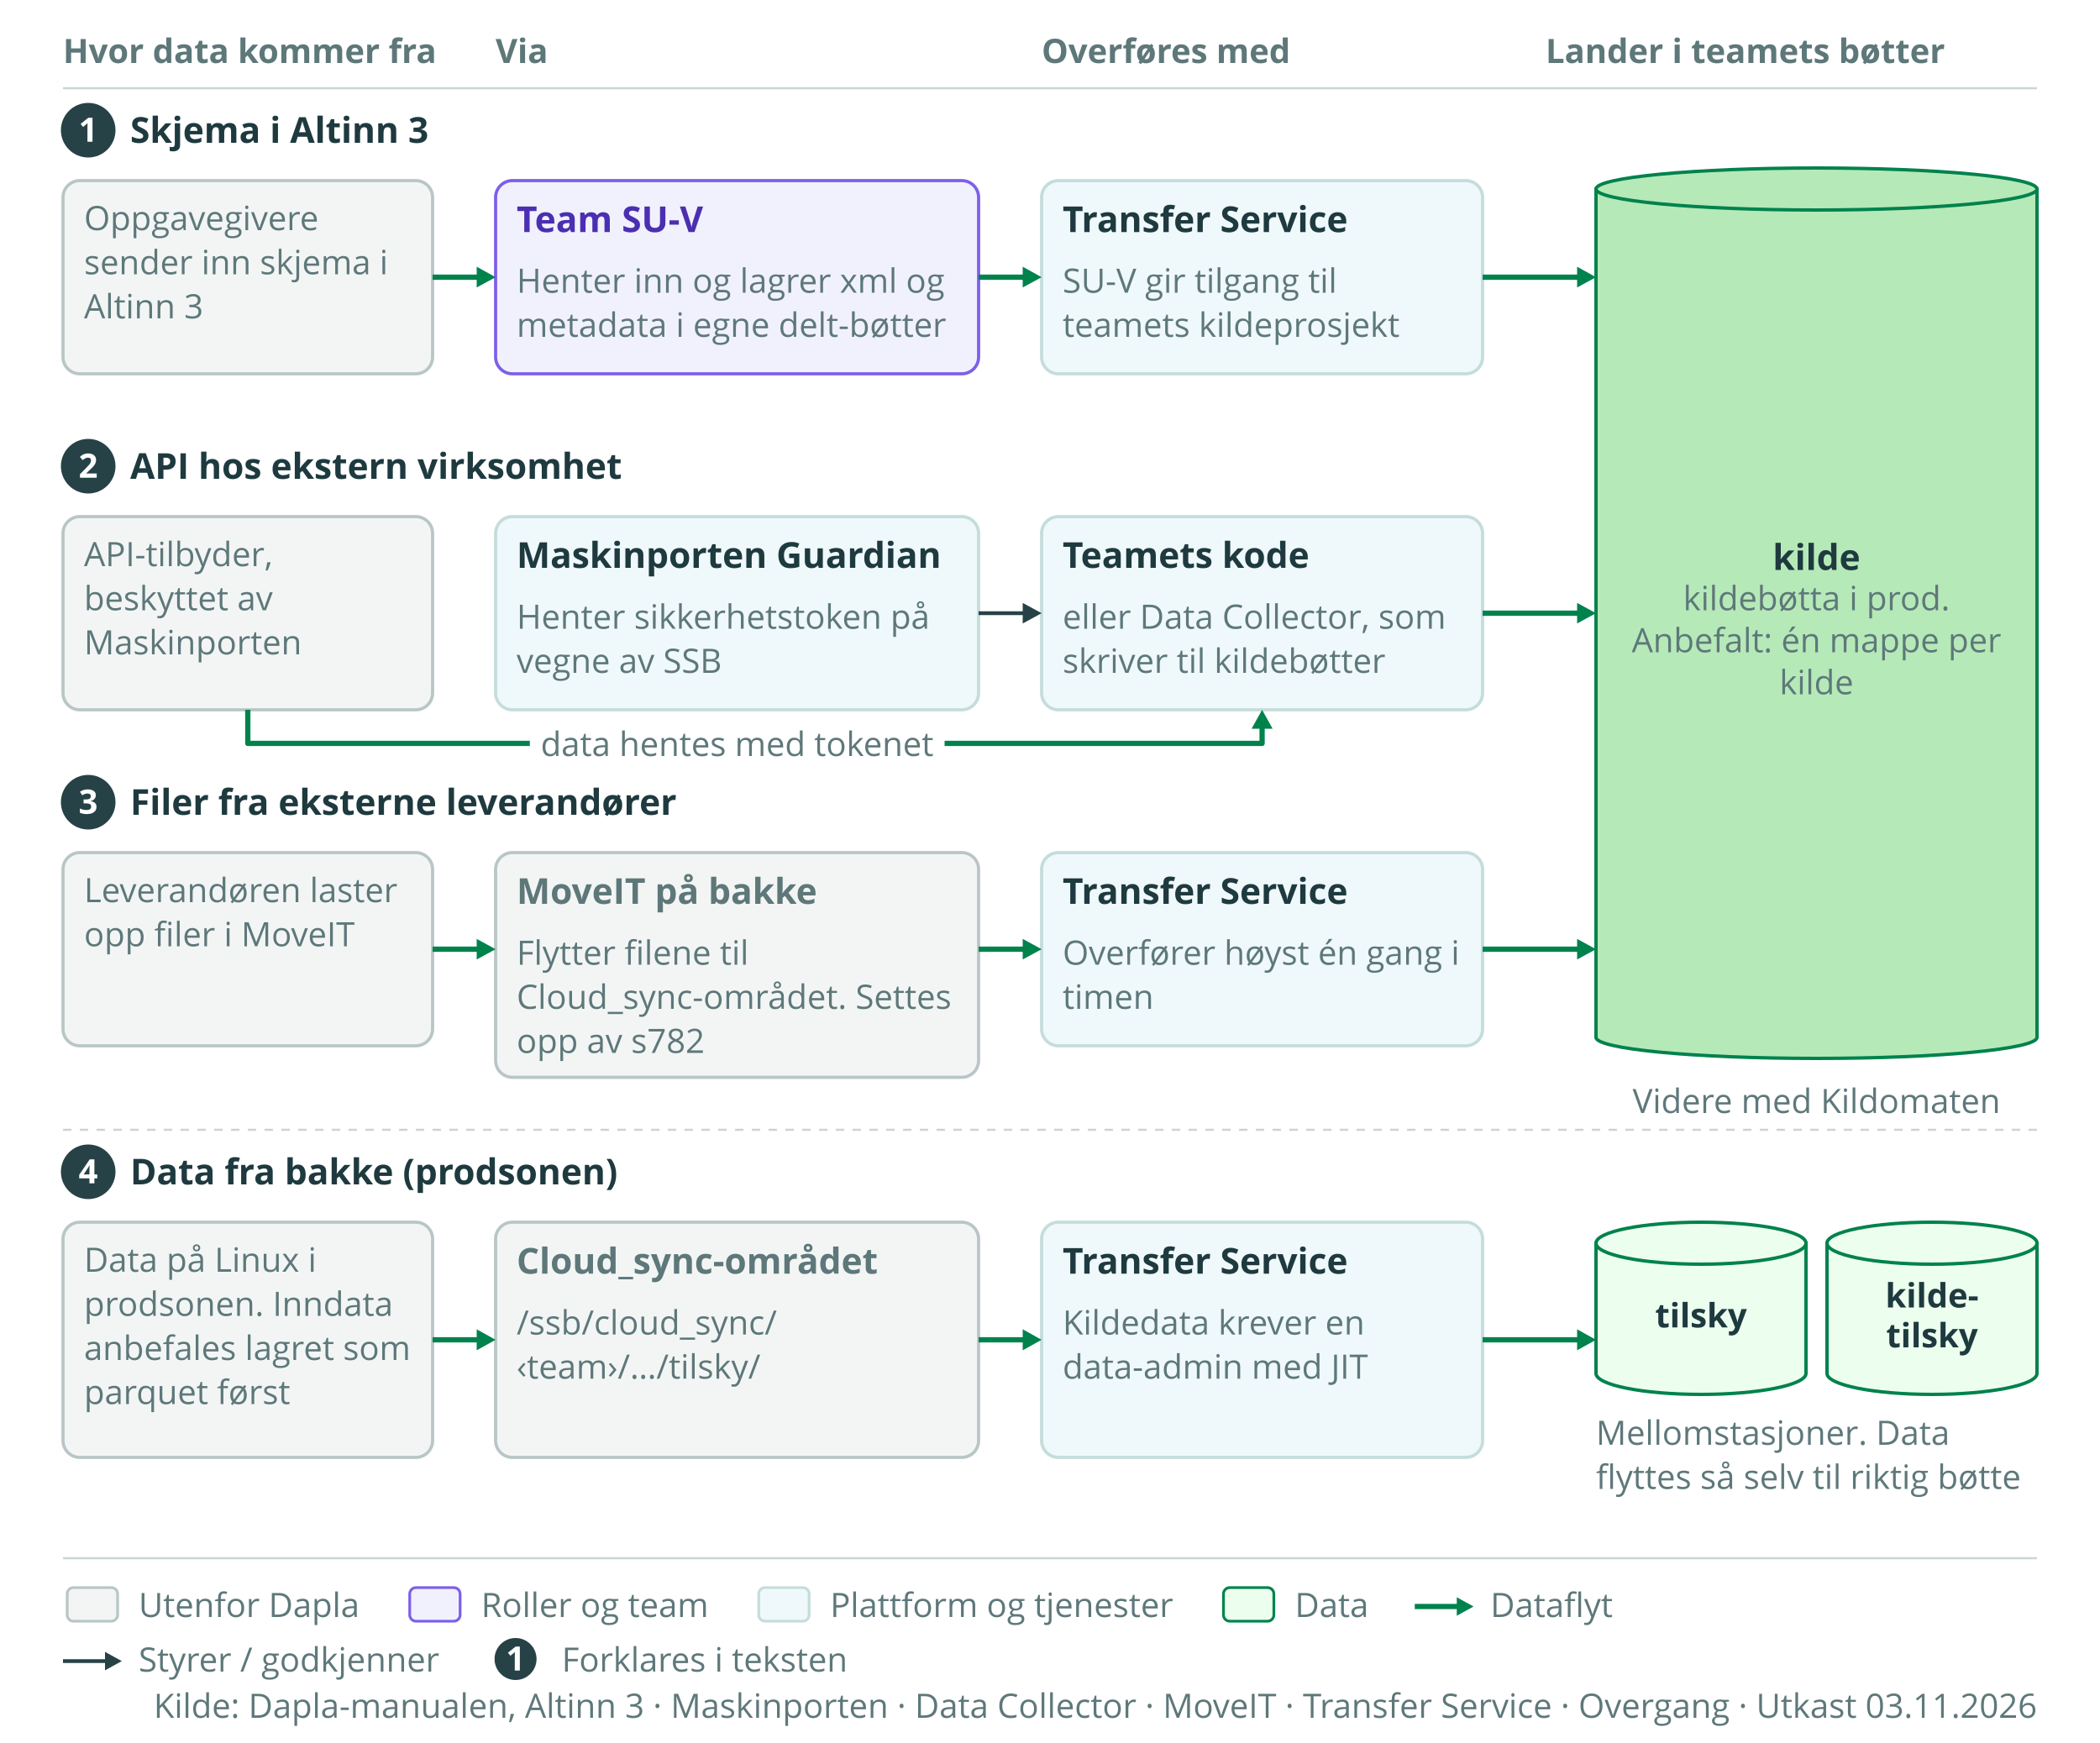
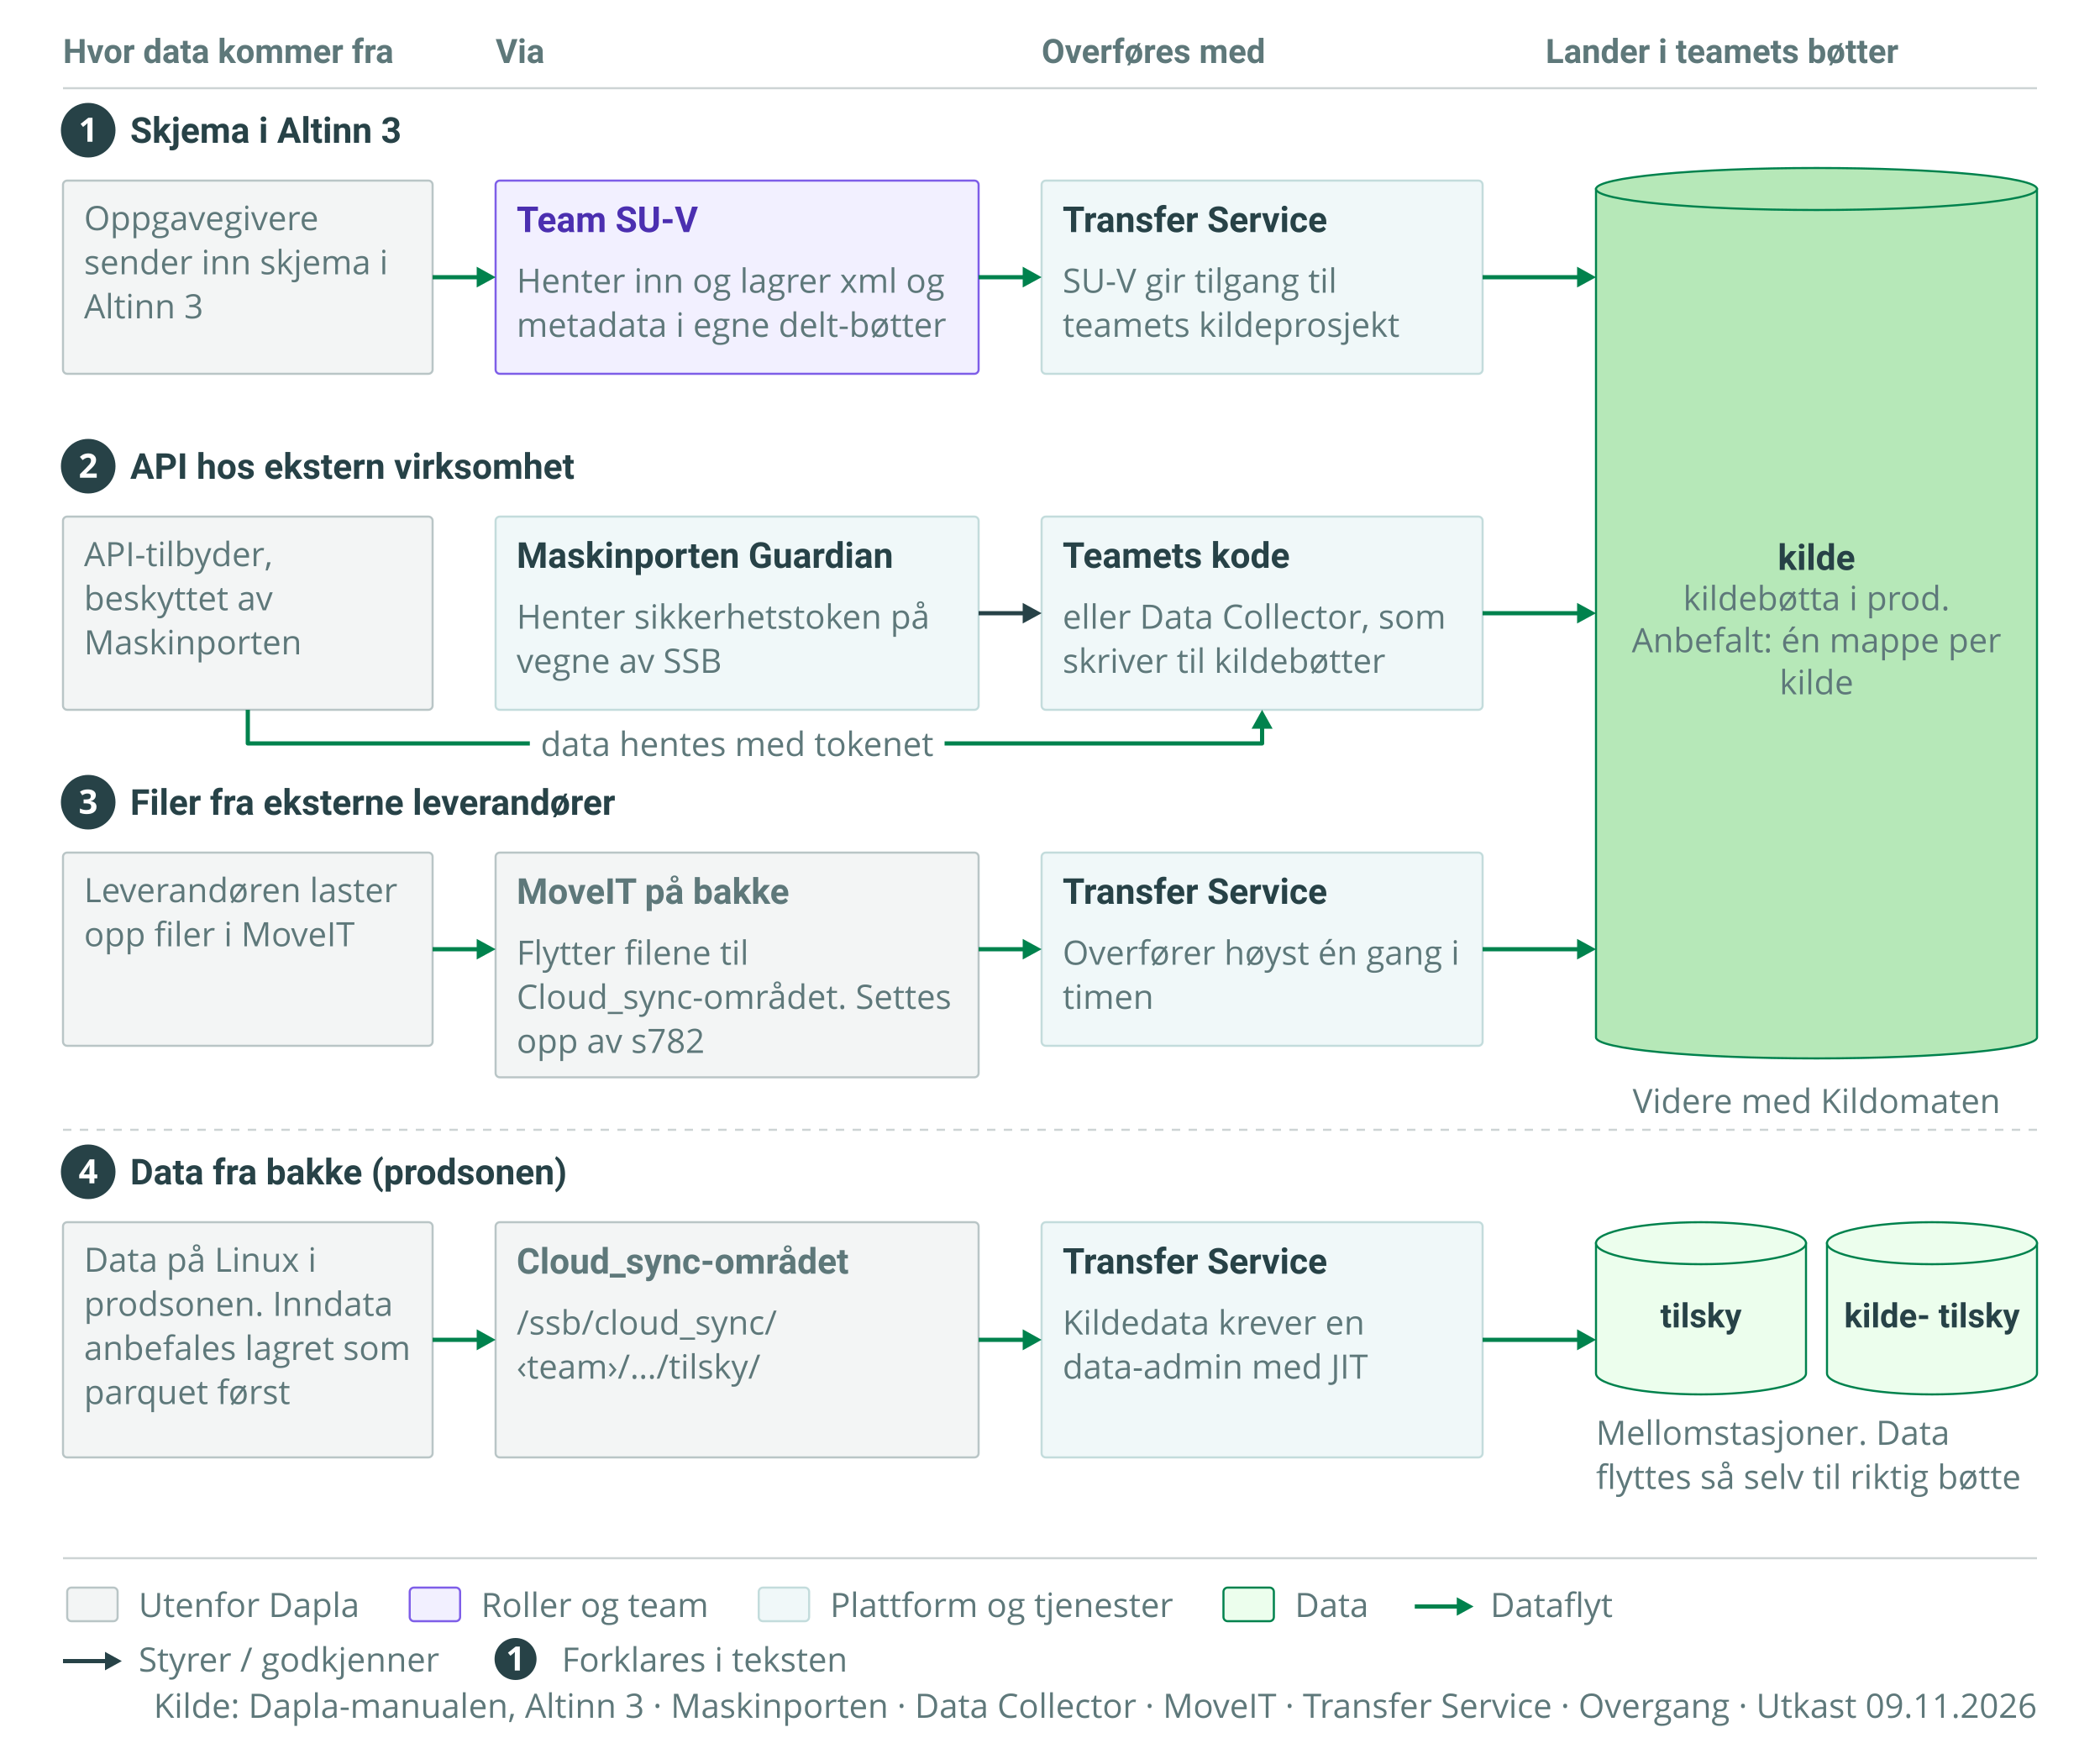
<svg xmlns="http://www.w3.org/2000/svg" viewBox="0 0 1000 830" width="1000" height="830">
  <rect x="0" y="0" width="1000" height="830" fill="#ffffff" />
-   <text x="30.0" y="30.0" font-family="Open Sans, Segoe UI, Arial, sans-serif" font-size="16" font-weight="700" fill="#5e787a" text-anchor="start">Hvor data kommer fra</text>
-   <text x="236.0" y="30.0" font-family="Open Sans, Segoe UI, Arial, sans-serif" font-size="16" font-weight="700" fill="#5e787a" text-anchor="start">Via</text>
-   <text x="496.0" y="30.0" font-family="Open Sans, Segoe UI, Arial, sans-serif" font-size="16" font-weight="700" fill="#5e787a" text-anchor="start">Overføres med</text>
-   <text x="736.0" y="30.0" font-family="Open Sans, Segoe UI, Arial, sans-serif" font-size="16" font-weight="700" fill="#5e787a" text-anchor="start">Lander i teamets bøtter</text>
+   <text x="30.0" y="30.0" font-family="Roboto, Arial, sans-serif" font-size="16" font-weight="700" fill="#5e787a" text-anchor="start">Hvor data kommer fra</text>
+   <text x="236.0" y="30.0" font-family="Roboto, Arial, sans-serif" font-size="16" font-weight="700" fill="#5e787a" text-anchor="start">Via</text>
+   <text x="496.0" y="30.0" font-family="Roboto, Arial, sans-serif" font-size="16" font-weight="700" fill="#5e787a" text-anchor="start">Overføres med</text>
+   <text x="736.0" y="30.0" font-family="Roboto, Arial, sans-serif" font-size="16" font-weight="700" fill="#5e787a" text-anchor="start">Lander i teamets bøtter</text>
  <line x1="30.0" y1="42.0" x2="970.0" y2="42.0" stroke="#cdd3d4" stroke-width="1" />
-   <circle cx="42.0" cy="62.0" r="13" fill="#274246" />
+   <circle cx="42.0" cy="62.0" r="13" fill="#274247" />
  <text x="42.0" y="67.5" font-family="Open Sans, Segoe UI, Arial, sans-serif" font-size="16" font-weight="700" fill="#ffffff" text-anchor="middle">1</text>
-   <text x="62.0" y="68.0" font-family="Open Sans, Segoe UI, Arial, sans-serif" font-size="17" font-weight="700" fill="#1e3a3f" text-anchor="start">Skjema i Altinn 3</text>
-   <rect x="30.0" y="86.0" width="176.0" height="92.0" rx="8" fill="#f3f5f5" stroke="#b9c5c6" stroke-width="1.5" />
+   <text x="62.0" y="68.0" font-family="Roboto, Arial, sans-serif" font-size="17" font-weight="700" fill="#274247" text-anchor="start">Skjema i Altinn 3</text>
+   <rect x="30.0" y="86.0" width="176.0" height="92.0" rx="2" fill="#f3f5f5" stroke="#b9c5c6" stroke-width="1" />
  <text x="40.0" y="109.6" font-family="Open Sans, Segoe UI, Arial, sans-serif" font-size="16" font-weight="400" fill="#5e787a" text-anchor="start">Oppgavegivere</text>
  <text x="40.0" y="130.6" font-family="Open Sans, Segoe UI, Arial, sans-serif" font-size="16" font-weight="400" fill="#5e787a" text-anchor="start">sender inn skjema i</text>
  <text x="40.0" y="151.6" font-family="Open Sans, Segoe UI, Arial, sans-serif" font-size="16" font-weight="400" fill="#5e787a" text-anchor="start">Altinn 3</text>
-   <rect x="236.0" y="86.0" width="230.0" height="92.0" rx="8" fill="#f1f1fe" stroke="#7d5fea" stroke-width="1.5" />
-   <text x="246.0" y="110.5" font-family="Open Sans, Segoe UI, Arial, sans-serif" font-size="17" font-weight="700" fill="#4b2fb0" text-anchor="start">Team SU-V</text>
+   <rect x="236.0" y="86.0" width="230.0" height="92.0" rx="2" fill="#f2f0ff" stroke="#7e5ee8" stroke-width="1" />
+   <text x="246.0" y="110.5" font-family="Roboto, Arial, sans-serif" font-size="17" font-weight="700" fill="#4b2fb0" text-anchor="start">Team SU-V</text>
  <text x="246.0" y="139.4" font-family="Open Sans, Segoe UI, Arial, sans-serif" font-size="16" font-weight="400" fill="#5e787a" text-anchor="start">Henter inn og lagrer xml og</text>
  <text x="246.0" y="160.4" font-family="Open Sans, Segoe UI, Arial, sans-serif" font-size="16" font-weight="400" fill="#5e787a" text-anchor="start">metadata i egne delt-bøtter</text>
-   <rect x="496.0" y="86.0" width="210.0" height="92.0" rx="8" fill="#eff8fa" stroke="#c4dddb" stroke-width="1.5" />
-   <text x="506.0" y="110.5" font-family="Open Sans, Segoe UI, Arial, sans-serif" font-size="17" font-weight="700" fill="#1e3a3f" text-anchor="start">Transfer Service</text>
+   <rect x="496.0" y="86.0" width="210.0" height="92.0" rx="2" fill="#f0f8f9" stroke="#c3dcdc" stroke-width="1" />
+   <text x="506.0" y="110.5" font-family="Roboto, Arial, sans-serif" font-size="17" font-weight="700" fill="#274247" text-anchor="start">Transfer Service</text>
  <text x="506.0" y="139.4" font-family="Open Sans, Segoe UI, Arial, sans-serif" font-size="16" font-weight="400" fill="#5e787a" text-anchor="start">SU-V gir tilgang til</text>
  <text x="506.0" y="160.4" font-family="Open Sans, Segoe UI, Arial, sans-serif" font-size="16" font-weight="400" fill="#5e787a" text-anchor="start">teamets kildeprosjekt</text>
-   <polyline points="206.0,132.0 228.8,132.0" fill="none" stroke="#00824d" stroke-width="2.5" stroke-linejoin="round" />
+   <polyline points="206.0,132.0 228.8,132.0" fill="none" stroke="#00824d" stroke-width="2" stroke-linejoin="round" />
  <polygon points="236.0,132.0 227.0,127.0 227.0,136.9" fill="#00824d" stroke="none" stroke-width="1" />
-   <polyline points="466.0,132.0 488.8,132.0" fill="none" stroke="#00824d" stroke-width="2.5" stroke-linejoin="round" />
+   <polyline points="466.0,132.0 488.8,132.0" fill="none" stroke="#00824d" stroke-width="2" stroke-linejoin="round" />
  <polygon points="496.0,132.0 487.0,127.0 487.0,136.9" fill="#00824d" stroke="none" stroke-width="1" />
-   <circle cx="42.0" cy="222.0" r="13" fill="#274246" />
+   <circle cx="42.0" cy="222.0" r="13" fill="#274247" />
  <text x="42.0" y="227.5" font-family="Open Sans, Segoe UI, Arial, sans-serif" font-size="16" font-weight="700" fill="#ffffff" text-anchor="middle">2</text>
-   <text x="62.0" y="228.0" font-family="Open Sans, Segoe UI, Arial, sans-serif" font-size="17" font-weight="700" fill="#1e3a3f" text-anchor="start">API hos ekstern virksomhet</text>
-   <rect x="30.0" y="246.0" width="176.0" height="92.0" rx="8" fill="#f3f5f5" stroke="#b9c5c6" stroke-width="1.5" />
+   <text x="62.0" y="228.0" font-family="Roboto, Arial, sans-serif" font-size="17" font-weight="700" fill="#274247" text-anchor="start">API hos ekstern virksomhet</text>
+   <rect x="30.0" y="246.0" width="176.0" height="92.0" rx="2" fill="#f3f5f5" stroke="#b9c5c6" stroke-width="1" />
  <text x="40.0" y="269.6" font-family="Open Sans, Segoe UI, Arial, sans-serif" font-size="16" font-weight="400" fill="#5e787a" text-anchor="start">API-tilbyder,</text>
  <text x="40.0" y="290.6" font-family="Open Sans, Segoe UI, Arial, sans-serif" font-size="16" font-weight="400" fill="#5e787a" text-anchor="start">beskyttet av</text>
  <text x="40.0" y="311.6" font-family="Open Sans, Segoe UI, Arial, sans-serif" font-size="16" font-weight="400" fill="#5e787a" text-anchor="start">Maskinporten</text>
-   <rect x="236.0" y="246.0" width="230.0" height="92.0" rx="8" fill="#eff8fa" stroke="#c4dddb" stroke-width="1.5" />
-   <text x="246.0" y="270.4" font-family="Open Sans, Segoe UI, Arial, sans-serif" font-size="17" font-weight="700" fill="#1e3a3f" text-anchor="start">Maskinporten Guardian</text>
+   <rect x="236.0" y="246.0" width="230.0" height="92.0" rx="2" fill="#f0f8f9" stroke="#c3dcdc" stroke-width="1" />
+   <text x="246.0" y="270.4" font-family="Roboto, Arial, sans-serif" font-size="17" font-weight="700" fill="#274247" text-anchor="start">Maskinporten Guardian</text>
  <text x="246.0" y="299.4" font-family="Open Sans, Segoe UI, Arial, sans-serif" font-size="16" font-weight="400" fill="#5e787a" text-anchor="start">Henter sikkerhetstoken på</text>
  <text x="246.0" y="320.4" font-family="Open Sans, Segoe UI, Arial, sans-serif" font-size="16" font-weight="400" fill="#5e787a" text-anchor="start">vegne av SSB</text>
-   <rect x="496.0" y="246.0" width="210.0" height="92.0" rx="8" fill="#eff8fa" stroke="#c4dddb" stroke-width="1.5" />
-   <text x="506.0" y="270.4" font-family="Open Sans, Segoe UI, Arial, sans-serif" font-size="17" font-weight="700" fill="#1e3a3f" text-anchor="start">Teamets kode</text>
+   <rect x="496.0" y="246.0" width="210.0" height="92.0" rx="2" fill="#f0f8f9" stroke="#c3dcdc" stroke-width="1" />
+   <text x="506.0" y="270.4" font-family="Roboto, Arial, sans-serif" font-size="17" font-weight="700" fill="#274247" text-anchor="start">Teamets kode</text>
  <text x="506.0" y="299.4" font-family="Open Sans, Segoe UI, Arial, sans-serif" font-size="16" font-weight="400" fill="#5e787a" text-anchor="start">eller Data Collector, som</text>
  <text x="506.0" y="320.4" font-family="Open Sans, Segoe UI, Arial, sans-serif" font-size="16" font-weight="400" fill="#5e787a" text-anchor="start">skriver til kildebøtter</text>
-   <polyline points="466.0,292.0 488.8,292.0" fill="none" stroke="#274246" stroke-width="1.8" stroke-linejoin="round" />
-   <polygon points="496.0,292.0 487.0,287.1 487.0,296.9" fill="#274246" stroke="none" stroke-width="1" />
-   <polyline points="118.0,338.0 118.0,354.0 601.0,354.0 601.0,345.2" fill="none" stroke="#00824d" stroke-width="2.5" stroke-linejoin="round" />
+   <polyline points="466.0,292.0 488.8,292.0" fill="none" stroke="#274247" stroke-width="2" stroke-linejoin="round" />
+   <polygon points="496.0,292.0 487.0,287.1 487.0,296.9" fill="#274247" stroke="none" stroke-width="1" />
+   <polyline points="118.0,338.0 118.0,354.0 601.0,354.0 601.0,345.2" fill="none" stroke="#00824d" stroke-width="2" stroke-linejoin="round" />
  <polygon points="601.0,338.0 596.0,347.0 606.0,347.0" fill="#00824d" stroke="none" stroke-width="1" />
-   <rect x="252.3" y="344.8" width="197.5" height="21.6" rx="4" fill="#ffffff" stroke="none" stroke-width="1.5" />
+   <rect x="252.3" y="344.8" width="197.5" height="21.6" rx="2" fill="#ffffff" stroke="none" stroke-width="1" />
  <text x="351.0" y="360.0" font-family="Open Sans, Segoe UI, Arial, sans-serif" font-size="16" font-weight="400" fill="#5e787a" text-anchor="middle">data hentes med tokenet</text>
-   <circle cx="42.0" cy="382.0" r="13" fill="#274246" />
+   <circle cx="42.0" cy="382.0" r="13" fill="#274247" />
  <text x="42.0" y="387.5" font-family="Open Sans, Segoe UI, Arial, sans-serif" font-size="16" font-weight="700" fill="#ffffff" text-anchor="middle">3</text>
-   <text x="62.0" y="388.0" font-family="Open Sans, Segoe UI, Arial, sans-serif" font-size="17" font-weight="700" fill="#1e3a3f" text-anchor="start">Filer fra eksterne leverandører</text>
-   <rect x="30.0" y="406.0" width="176.0" height="92.0" rx="8" fill="#f3f5f5" stroke="#b9c5c6" stroke-width="1.5" />
+   <text x="62.0" y="388.0" font-family="Roboto, Arial, sans-serif" font-size="17" font-weight="700" fill="#274247" text-anchor="start">Filer fra eksterne leverandører</text>
+   <rect x="30.0" y="406.0" width="176.0" height="92.0" rx="2" fill="#f3f5f5" stroke="#b9c5c6" stroke-width="1" />
  <text x="40.0" y="429.6" font-family="Open Sans, Segoe UI, Arial, sans-serif" font-size="16" font-weight="400" fill="#5e787a" text-anchor="start">Leverandøren laster</text>
  <text x="40.0" y="450.6" font-family="Open Sans, Segoe UI, Arial, sans-serif" font-size="16" font-weight="400" fill="#5e787a" text-anchor="start">opp filer i MoveIT</text>
-   <rect x="236.0" y="406.0" width="230.0" height="107.0" rx="8" fill="#f3f5f5" stroke="#b9c5c6" stroke-width="1.5" />
-   <text x="246.0" y="430.4" font-family="Open Sans, Segoe UI, Arial, sans-serif" font-size="17" font-weight="700" fill="#5e787a" text-anchor="start">MoveIT på bakke</text>
+   <rect x="236.0" y="406.0" width="230.0" height="107.0" rx="2" fill="#f3f5f5" stroke="#b9c5c6" stroke-width="1" />
+   <text x="246.0" y="430.4" font-family="Roboto, Arial, sans-serif" font-size="17" font-weight="700" fill="#5e787a" text-anchor="start">MoveIT på bakke</text>
  <text x="246.0" y="459.4" font-family="Open Sans, Segoe UI, Arial, sans-serif" font-size="16" font-weight="400" fill="#5e787a" text-anchor="start">Flytter filene til</text>
  <text x="246.0" y="480.4" font-family="Open Sans, Segoe UI, Arial, sans-serif" font-size="16" font-weight="400" fill="#5e787a" text-anchor="start">Cloud_sync-området. Settes</text>
  <text x="246.0" y="501.4" font-family="Open Sans, Segoe UI, Arial, sans-serif" font-size="16" font-weight="400" fill="#5e787a" text-anchor="start">opp av s782</text>
-   <rect x="496.0" y="406.0" width="210.0" height="92.0" rx="8" fill="#eff8fa" stroke="#c4dddb" stroke-width="1.5" />
-   <text x="506.0" y="430.4" font-family="Open Sans, Segoe UI, Arial, sans-serif" font-size="17" font-weight="700" fill="#1e3a3f" text-anchor="start">Transfer Service</text>
+   <rect x="496.0" y="406.0" width="210.0" height="92.0" rx="2" fill="#f0f8f9" stroke="#c3dcdc" stroke-width="1" />
+   <text x="506.0" y="430.4" font-family="Roboto, Arial, sans-serif" font-size="17" font-weight="700" fill="#274247" text-anchor="start">Transfer Service</text>
  <text x="506.0" y="459.4" font-family="Open Sans, Segoe UI, Arial, sans-serif" font-size="16" font-weight="400" fill="#5e787a" text-anchor="start">Overfører høyst én gang i</text>
  <text x="506.0" y="480.4" font-family="Open Sans, Segoe UI, Arial, sans-serif" font-size="16" font-weight="400" fill="#5e787a" text-anchor="start">timen</text>
-   <polyline points="206.0,452.0 228.8,452.0" fill="none" stroke="#00824d" stroke-width="2.5" stroke-linejoin="round" />
+   <polyline points="206.0,452.0 228.8,452.0" fill="none" stroke="#00824d" stroke-width="2" stroke-linejoin="round" />
  <polygon points="236.0,452.0 227.0,447.1 227.0,456.9" fill="#00824d" stroke="none" stroke-width="1" />
-   <polyline points="466.0,452.0 488.8,452.0" fill="none" stroke="#00824d" stroke-width="2.5" stroke-linejoin="round" />
+   <polyline points="466.0,452.0 488.8,452.0" fill="none" stroke="#00824d" stroke-width="2" stroke-linejoin="round" />
  <polygon points="496.0,452.0 487.0,447.1 487.0,456.9" fill="#00824d" stroke="none" stroke-width="1" />
-   <path d="M760,90 L760,494 A105.0,10 0 0 0 970,494 L970,90 Z" fill="#b6e9b8" stroke="#00824d" stroke-width="1.6" />
-   <ellipse cx="865.0" cy="90.0" rx="105.0" ry="10.0" fill="#b6e9b8" stroke="#00824d" stroke-width="1.6" />
-   <text x="865.0" y="271.4" font-family="Open Sans, Segoe UI, Arial, sans-serif" font-size="17" font-weight="700" fill="#1e3a3f" text-anchor="middle">kilde</text>
+   <path d="M760,90 L760,494 A105.0,10 0 0 0 970,494 L970,90 Z" fill="#b6e8b8" stroke="#00824d" stroke-width="1" />
+   <ellipse cx="865.0" cy="90.0" rx="105.0" ry="10.0" fill="#b6e8b8" stroke="#00824d" stroke-width="1" />
+   <text x="865.0" y="271.4" font-family="Roboto, Arial, sans-serif" font-size="17" font-weight="700" fill="#274247" text-anchor="middle">kilde</text>
  <text x="865.0" y="290.6" font-family="Open Sans, Segoe UI, Arial, sans-serif" font-size="16" font-weight="400" fill="#5e787a" text-anchor="middle">kildebøtta i prod.</text>
  <text x="865.0" y="310.6" font-family="Open Sans, Segoe UI, Arial, sans-serif" font-size="16" font-weight="400" fill="#5e787a" text-anchor="middle">Anbefalt: én mappe per</text>
  <text x="865.0" y="330.6" font-family="Open Sans, Segoe UI, Arial, sans-serif" font-size="16" font-weight="400" fill="#5e787a" text-anchor="middle">kilde</text>
-   <polyline points="706.0,132.0 752.8,132.0" fill="none" stroke="#00824d" stroke-width="2.5" stroke-linejoin="round" />
+   <polyline points="706.0,132.0 752.8,132.0" fill="none" stroke="#00824d" stroke-width="2" stroke-linejoin="round" />
  <polygon points="760.0,132.0 751.0,127.0 751.0,136.9" fill="#00824d" stroke="none" stroke-width="1" />
-   <polyline points="706.0,292.0 752.8,292.0" fill="none" stroke="#00824d" stroke-width="2.5" stroke-linejoin="round" />
+   <polyline points="706.0,292.0 752.8,292.0" fill="none" stroke="#00824d" stroke-width="2" stroke-linejoin="round" />
  <polygon points="760.0,292.0 751.0,287.1 751.0,296.9" fill="#00824d" stroke="none" stroke-width="1" />
-   <polyline points="706.0,452.0 752.8,452.0" fill="none" stroke="#00824d" stroke-width="2.5" stroke-linejoin="round" />
+   <polyline points="706.0,452.0 752.8,452.0" fill="none" stroke="#00824d" stroke-width="2" stroke-linejoin="round" />
  <polygon points="760.0,452.0 751.0,447.1 751.0,456.9" fill="#00824d" stroke="none" stroke-width="1" />
  <text x="865.0" y="530.0" font-family="Open Sans, Segoe UI, Arial, sans-serif" font-size="16" font-weight="400" fill="#5e787a" text-anchor="middle">Videre med Kildomaten</text>
  <line x1="30.0" y1="538.0" x2="970.0" y2="538.0" stroke="#cdd3d4" stroke-width="1" stroke-dasharray="4 4" />
-   <circle cx="42.0" cy="558.0" r="13" fill="#274246" />
+   <circle cx="42.0" cy="558.0" r="13" fill="#274247" />
  <text x="42.0" y="563.5" font-family="Open Sans, Segoe UI, Arial, sans-serif" font-size="16" font-weight="700" fill="#ffffff" text-anchor="middle">4</text>
-   <text x="62.0" y="564.0" font-family="Open Sans, Segoe UI, Arial, sans-serif" font-size="17" font-weight="700" fill="#1e3a3f" text-anchor="start">Data fra bakke (prodsonen)</text>
-   <rect x="30.0" y="582.0" width="176.0" height="112.0" rx="8" fill="#f3f5f5" stroke="#b9c5c6" stroke-width="1.5" />
+   <text x="62.0" y="564.0" font-family="Roboto, Arial, sans-serif" font-size="17" font-weight="700" fill="#274247" text-anchor="start">Data fra bakke (prodsonen)</text>
+   <rect x="30.0" y="582.0" width="176.0" height="112.0" rx="2" fill="#f3f5f5" stroke="#b9c5c6" stroke-width="1" />
  <text x="40.0" y="605.6" font-family="Open Sans, Segoe UI, Arial, sans-serif" font-size="16" font-weight="400" fill="#5e787a" text-anchor="start">Data på Linux i</text>
  <text x="40.0" y="626.6" font-family="Open Sans, Segoe UI, Arial, sans-serif" font-size="16" font-weight="400" fill="#5e787a" text-anchor="start">prodsonen. Inndata</text>
  <text x="40.0" y="647.6" font-family="Open Sans, Segoe UI, Arial, sans-serif" font-size="16" font-weight="400" fill="#5e787a" text-anchor="start">anbefales lagret som</text>
  <text x="40.0" y="668.6" font-family="Open Sans, Segoe UI, Arial, sans-serif" font-size="16" font-weight="400" fill="#5e787a" text-anchor="start">parquet først</text>
-   <rect x="236.0" y="582.0" width="230.0" height="112.0" rx="8" fill="#f3f5f5" stroke="#b9c5c6" stroke-width="1.5" />
-   <text x="246.0" y="606.5" font-family="Open Sans, Segoe UI, Arial, sans-serif" font-size="17" font-weight="700" fill="#5e787a" text-anchor="start">Cloud_sync-området</text>
+   <rect x="236.0" y="582.0" width="230.0" height="112.0" rx="2" fill="#f3f5f5" stroke="#b9c5c6" stroke-width="1" />
+   <text x="246.0" y="606.5" font-family="Roboto, Arial, sans-serif" font-size="17" font-weight="700" fill="#5e787a" text-anchor="start">Cloud_sync-området</text>
  <text x="246.0" y="635.5" font-family="Open Sans, Segoe UI, Arial, sans-serif" font-size="16" font-weight="400" fill="#5e787a" text-anchor="start">/ssb/cloud_sync/</text>
  <text x="246.0" y="656.5" font-family="Open Sans, Segoe UI, Arial, sans-serif" font-size="16" font-weight="400" fill="#5e787a" text-anchor="start">‹team›/…/tilsky/</text>
-   <rect x="496.0" y="582.0" width="210.0" height="112.0" rx="8" fill="#eff8fa" stroke="#c4dddb" stroke-width="1.5" />
-   <text x="506.0" y="606.5" font-family="Open Sans, Segoe UI, Arial, sans-serif" font-size="17" font-weight="700" fill="#1e3a3f" text-anchor="start">Transfer Service</text>
+   <rect x="496.0" y="582.0" width="210.0" height="112.0" rx="2" fill="#f0f8f9" stroke="#c3dcdc" stroke-width="1" />
+   <text x="506.0" y="606.5" font-family="Roboto, Arial, sans-serif" font-size="17" font-weight="700" fill="#274247" text-anchor="start">Transfer Service</text>
  <text x="506.0" y="635.5" font-family="Open Sans, Segoe UI, Arial, sans-serif" font-size="16" font-weight="400" fill="#5e787a" text-anchor="start">Kildedata krever en</text>
  <text x="506.0" y="656.5" font-family="Open Sans, Segoe UI, Arial, sans-serif" font-size="16" font-weight="400" fill="#5e787a" text-anchor="start">data-admin med JIT</text>
-   <polyline points="206.0,638.0 228.8,638.0" fill="none" stroke="#00824d" stroke-width="2.5" stroke-linejoin="round" />
+   <polyline points="206.0,638.0 228.8,638.0" fill="none" stroke="#00824d" stroke-width="2" stroke-linejoin="round" />
  <polygon points="236.0,638.0 227.0,633.0 227.0,643.0" fill="#00824d" stroke="none" stroke-width="1" />
-   <polyline points="466.0,638.0 488.8,638.0" fill="none" stroke="#00824d" stroke-width="2.5" stroke-linejoin="round" />
+   <polyline points="466.0,638.0 488.8,638.0" fill="none" stroke="#00824d" stroke-width="2" stroke-linejoin="round" />
  <polygon points="496.0,638.0 487.0,633.0 487.0,643.0" fill="#00824d" stroke="none" stroke-width="1" />
-   <path d="M760,592 L760,654 A50.0,10 0 0 0 860,654 L860,592 Z" fill="#ecfeed" stroke="#00824d" stroke-width="1.6" />
-   <ellipse cx="810.0" cy="592.0" rx="50.0" ry="10.0" fill="#ecfeed" stroke="#00824d" stroke-width="1.6" />
-   <text x="810.0" y="632.1" font-family="Open Sans, Segoe UI, Arial, sans-serif" font-size="16" font-weight="700" fill="#1e3a3f" text-anchor="middle">tilsky</text>
-   <path d="M870,592 L870,654 A50.0,10 0 0 0 970,654 L970,592 Z" fill="#ecfeed" stroke="#00824d" stroke-width="1.6" />
-   <ellipse cx="920.0" cy="592.0" rx="50.0" ry="10.0" fill="#ecfeed" stroke="#00824d" stroke-width="1.6" />
-   <text x="920.0" y="622.6" font-family="Open Sans, Segoe UI, Arial, sans-serif" font-size="16" font-weight="700" fill="#1e3a3f" text-anchor="middle">kilde-</text>
-   <text x="920.0" y="641.6" font-family="Open Sans, Segoe UI, Arial, sans-serif" font-size="16" font-weight="700" fill="#1e3a3f" text-anchor="middle">tilsky</text>
-   <polyline points="706.0,638.0 752.8,638.0" fill="none" stroke="#00824d" stroke-width="2.5" stroke-linejoin="round" />
+   <path d="M760,592 L760,654 A50.0,10 0 0 0 860,654 L860,592 Z" fill="#ecfeed" stroke="#00824d" stroke-width="1" />
+   <ellipse cx="810.0" cy="592.0" rx="50.0" ry="10.0" fill="#ecfeed" stroke="#00824d" stroke-width="1" />
+   <text x="810.0" y="632.1" font-family="Roboto, Arial, sans-serif" font-size="16" font-weight="700" fill="#274247" text-anchor="middle">tilsky</text>
+   <path d="M870,592 L870,654 A50.0,10 0 0 0 970,654 L970,592 Z" fill="#ecfeed" stroke="#00824d" stroke-width="1" />
+   <ellipse cx="920.0" cy="592.0" rx="50.0" ry="10.0" fill="#ecfeed" stroke="#00824d" stroke-width="1" />
+   <text x="920.0" y="632.1" font-family="Roboto, Arial, sans-serif" font-size="16" font-weight="700" fill="#274247" text-anchor="middle">kilde- tilsky</text>
+   <polyline points="706.0,638.0 752.8,638.0" fill="none" stroke="#00824d" stroke-width="2" stroke-linejoin="round" />
  <polygon points="760.0,638.0 751.0,633.0 751.0,643.0" fill="#00824d" stroke="none" stroke-width="1" />
  <text x="760.0" y="688.0" font-family="Open Sans, Segoe UI, Arial, sans-serif" font-size="16" font-weight="400" fill="#5e787a" text-anchor="start">Mellomstasjoner. Data</text>
  <text x="760.0" y="709.0" font-family="Open Sans, Segoe UI, Arial, sans-serif" font-size="16" font-weight="400" fill="#5e787a" text-anchor="start">flyttes så selv til riktig bøtte</text>
  <line x1="30.0" y1="742.0" x2="970.0" y2="742.0" stroke="#cdd3d4" stroke-width="1" />
-   <rect x="32.0" y="756.0" width="24.0" height="16.0" rx="3" fill="#f3f5f5" stroke="#b9c5c6" stroke-width="1.3" />
+   <rect x="32.0" y="756.0" width="24.0" height="16.0" rx="2" fill="#f3f5f5" stroke="#b9c5c6" stroke-width="1" />
  <text x="66.0" y="770.0" font-family="Open Sans, Segoe UI, Arial, sans-serif" font-size="16" font-weight="400" fill="#5e787a" text-anchor="start">Utenfor Dapla</text>
-   <rect x="195.1" y="756.0" width="24.0" height="16.0" rx="3" fill="#f1f1fe" stroke="#7d5fea" stroke-width="1.3" />
+   <rect x="195.1" y="756.0" width="24.0" height="16.0" rx="2" fill="#f2f0ff" stroke="#7e5ee8" stroke-width="1" />
  <text x="229.1" y="770.0" font-family="Open Sans, Segoe UI, Arial, sans-serif" font-size="16" font-weight="400" fill="#5e787a" text-anchor="start">Roller og team</text>
-   <rect x="361.3" y="756.0" width="24.0" height="16.0" rx="3" fill="#eff8fa" stroke="#c4dddb" stroke-width="1.3" />
+   <rect x="361.3" y="756.0" width="24.0" height="16.0" rx="2" fill="#f0f8f9" stroke="#c3dcdc" stroke-width="1" />
  <text x="395.3" y="770.0" font-family="Open Sans, Segoe UI, Arial, sans-serif" font-size="16" font-weight="400" fill="#5e787a" text-anchor="start">Plattform og tjenester</text>
-   <rect x="582.6" y="756.0" width="24.0" height="16.0" rx="3" fill="#ecfeed" stroke="#00824d" stroke-width="1.3" />
+   <rect x="582.6" y="756.0" width="24.0" height="16.0" rx="2" fill="#ecfeed" stroke="#00824d" stroke-width="1" />
  <text x="616.6" y="770.0" font-family="Open Sans, Segoe UI, Arial, sans-serif" font-size="16" font-weight="400" fill="#5e787a" text-anchor="start">Data</text>
-   <polyline points="673.7,765.0 695.3,765.0" fill="none" stroke="#00824d" stroke-width="2.5" stroke-linejoin="round" />
+   <polyline points="673.7,765.0 695.3,765.0" fill="none" stroke="#00824d" stroke-width="2" stroke-linejoin="round" />
  <polygon points="701.7,765.0 693.7,760.6 693.7,769.4" fill="#00824d" stroke="none" stroke-width="1" />
  <text x="709.7" y="770.0" font-family="Open Sans, Segoe UI, Arial, sans-serif" font-size="16" font-weight="400" fill="#5e787a" text-anchor="start">Dataflyt</text>
-   <polyline points="30.0,791.0 51.6,791.0" fill="none" stroke="#274246" stroke-width="1.8" stroke-linejoin="round" />
-   <polygon points="58.0,791.0 50.0,786.6 50.0,795.4" fill="#274246" stroke="none" stroke-width="1" />
+   <polyline points="30.0,791.0 51.6,791.0" fill="none" stroke="#274247" stroke-width="2" stroke-linejoin="round" />
+   <polygon points="58.0,791.0 50.0,786.6 50.0,795.4" fill="#274247" stroke="none" stroke-width="1" />
  <text x="66.0" y="796.0" font-family="Open Sans, Segoe UI, Arial, sans-serif" font-size="16" font-weight="400" fill="#5e787a" text-anchor="start">Styrer / godkjenner</text>
-   <circle cx="245.5" cy="790.0" r="10" fill="#274246" />
+   <circle cx="245.5" cy="790.0" r="10" fill="#274247" />
  <text x="245.5" y="795.5" font-family="Open Sans, Segoe UI, Arial, sans-serif" font-size="16" font-weight="700" fill="#ffffff" text-anchor="middle">1</text>
  <text x="267.5" y="796.0" font-family="Open Sans, Segoe UI, Arial, sans-serif" font-size="16" font-weight="400" fill="#5e787a" text-anchor="start">Forklares i teksten</text>
-   <text x="970.0" y="818.0" font-family="Open Sans, Segoe UI, Arial, sans-serif" font-size="16" font-weight="400" fill="#5e787a" text-anchor="end">Kilde: Dapla-manualen, Altinn 3 · Maskinporten · Data Collector · MoveIT · Transfer Service · Overgang · Utkast 03.11.2026</text>
+   <text x="970.0" y="818.0" font-family="Open Sans, Segoe UI, Arial, sans-serif" font-size="16" font-weight="400" fill="#5e787a" text-anchor="end">Kilde: Dapla-manualen, Altinn 3 · Maskinporten · Data Collector · MoveIT · Transfer Service · Overgang · Utkast 09.11.2026</text>
</svg>
